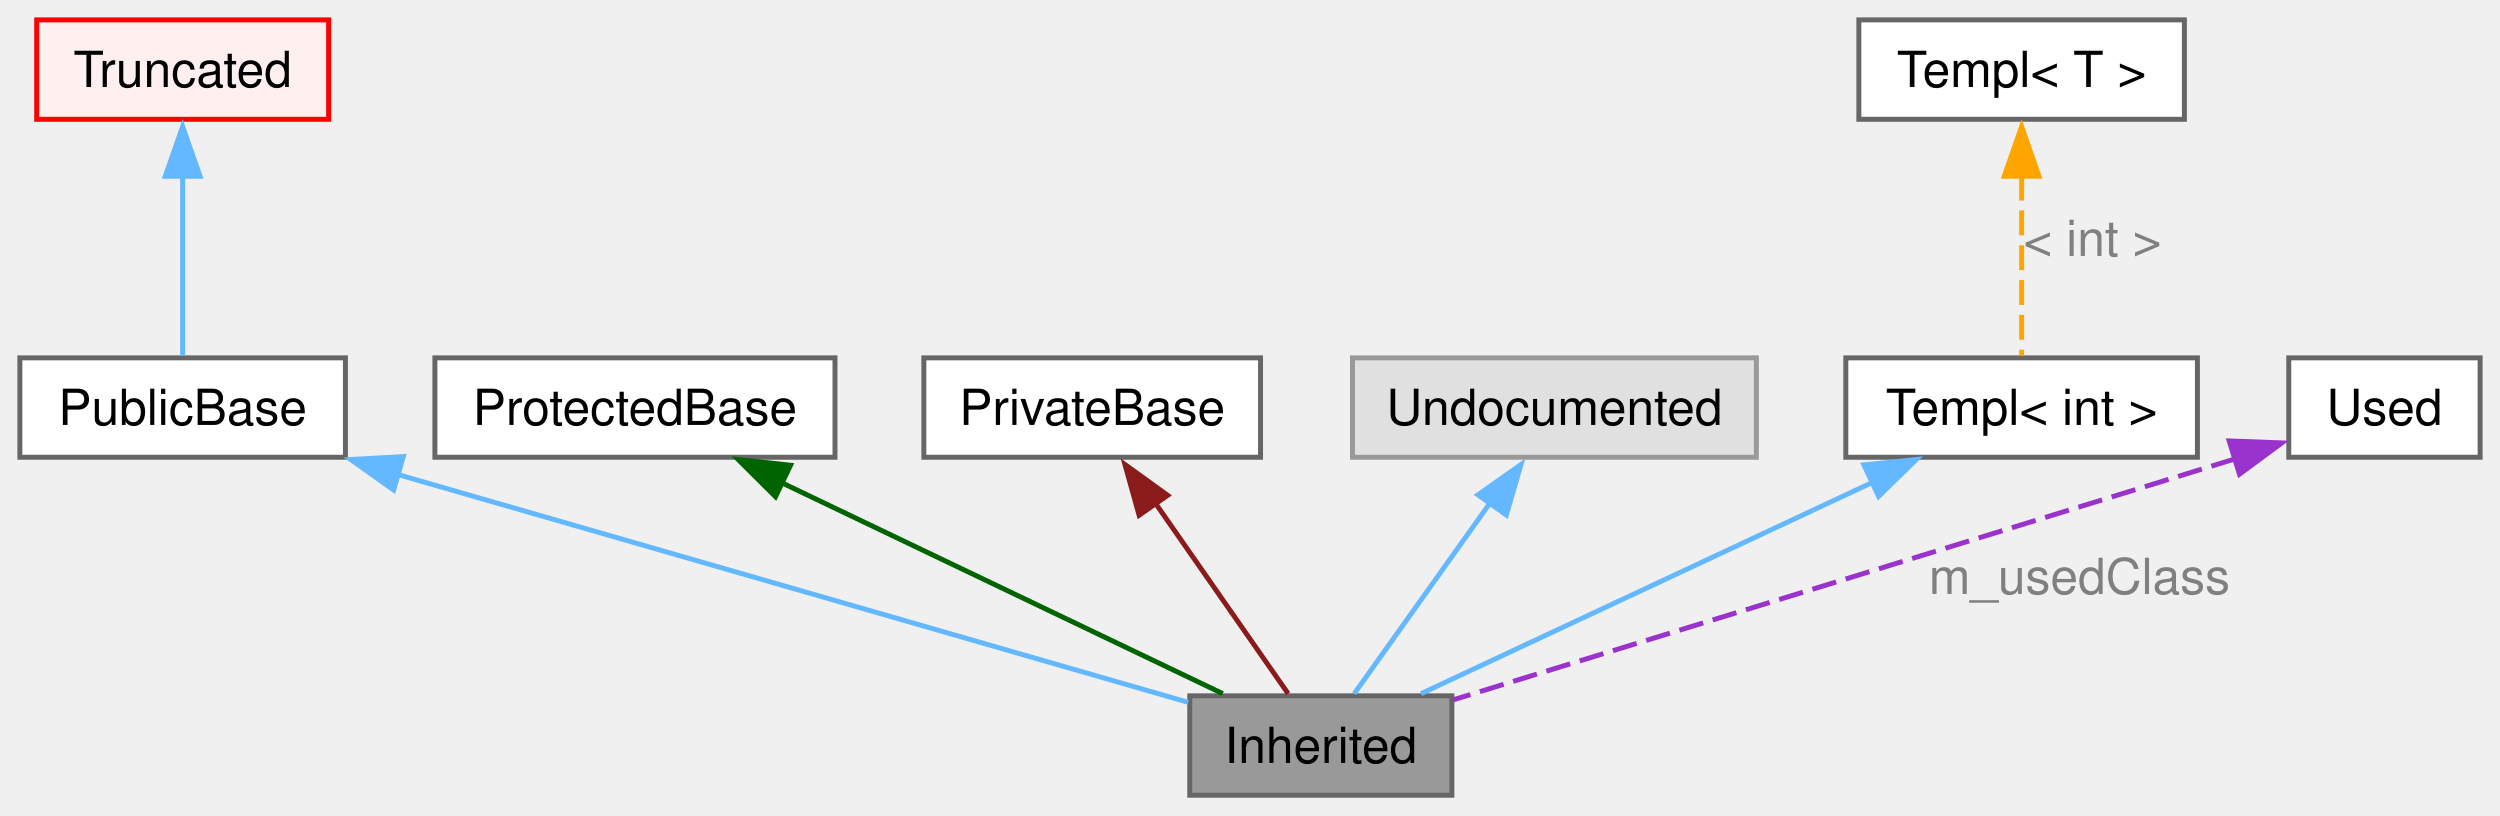
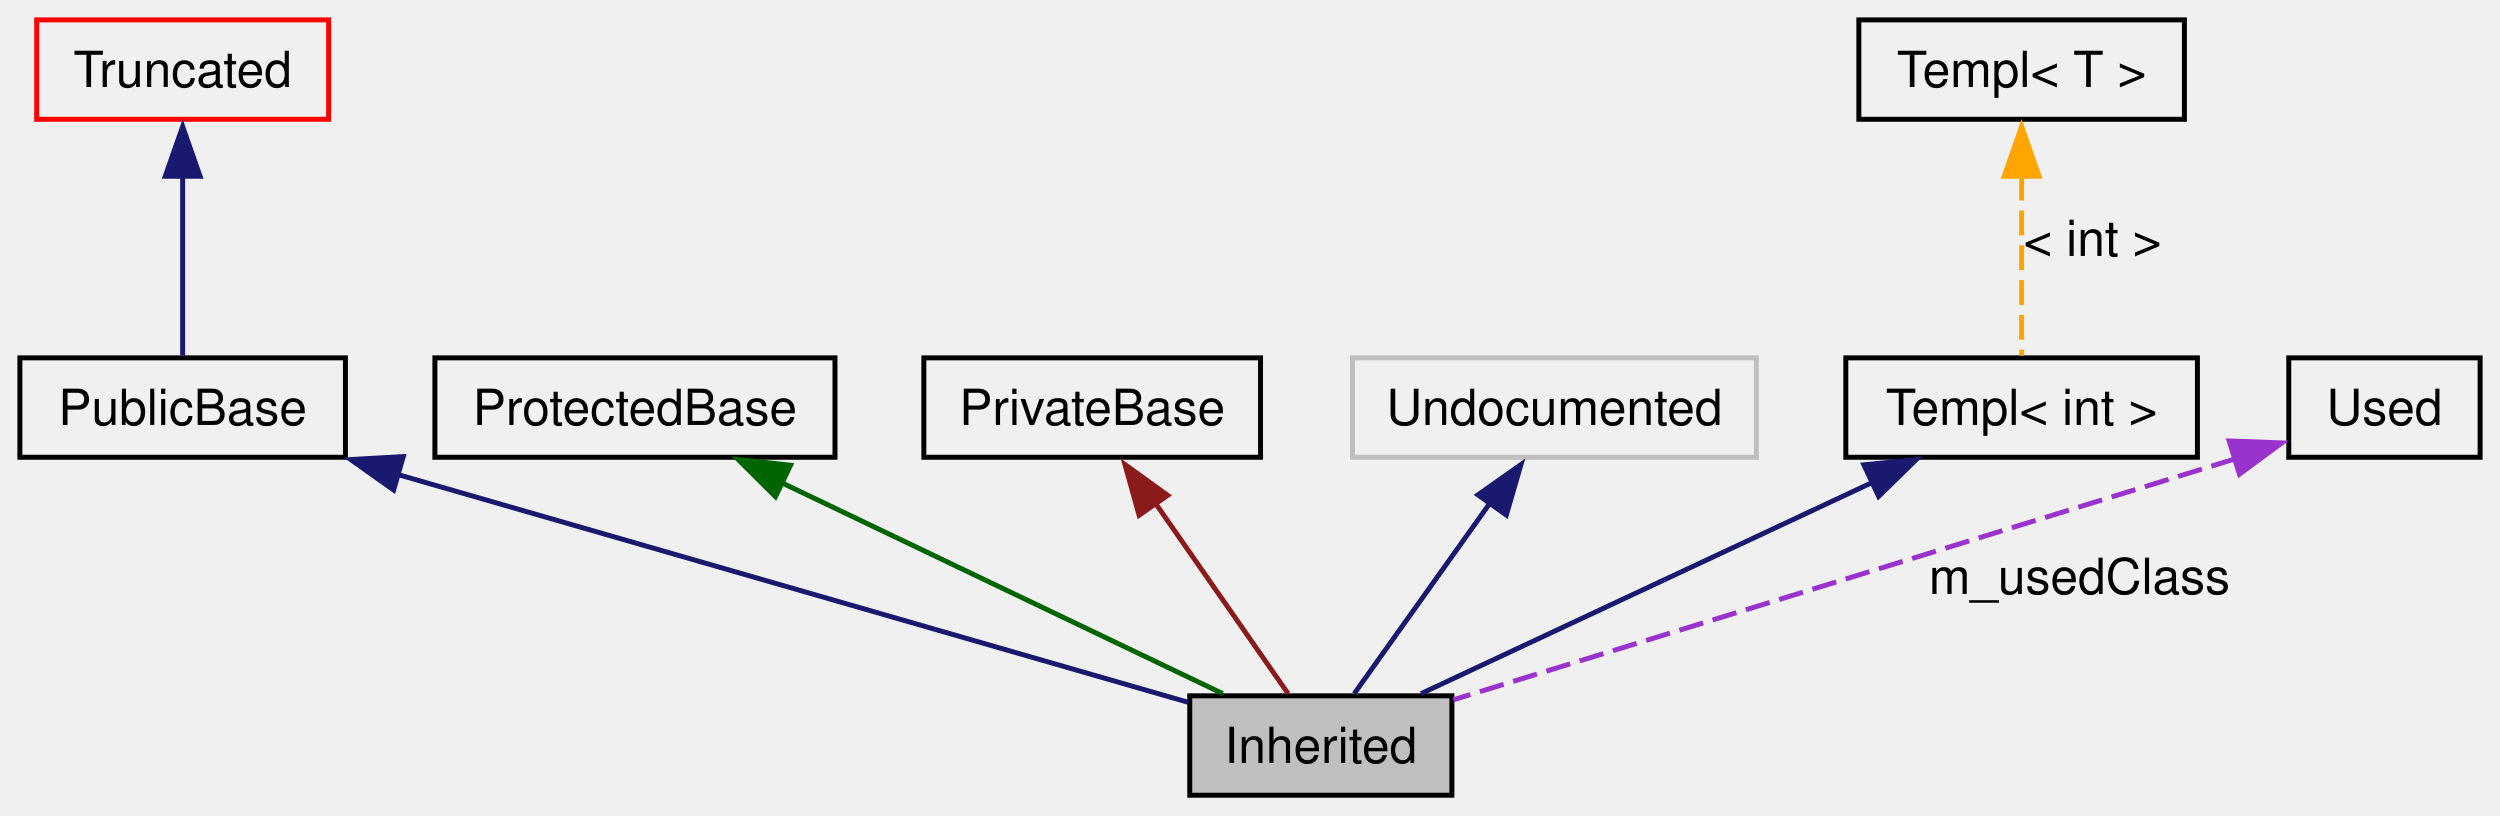
- <svg xmlns="http://www.w3.org/2000/svg" xmlns:xlink="http://www.w3.org/1999/xlink" width="503pt" height="164pt" viewBox="0.00 0.00 503.00 164.00">
+ <svg xmlns="http://www.w3.org/2000/svg" width="503pt" height="164pt" viewBox="0.00 0.00 503.00 164.00">
  <g id="graph0" class="graph" transform="scale(1 1) rotate(0) translate(4 160)">
-     <g id="Node000009" class="node">
-       <g id="a_Node000009">
-         <a xlink:title=" ">
-           <polygon fill="#999999" stroke="#666666" points="288.12,-20 235.38,-20 235.38,0 288.12,0 288.12,-20" />
-           <text text-anchor="middle" x="261.75" y="-6.5" font-family="Helvetica,sans-Serif" font-size="10.00">Inherited</text>
-         </a>
-       </g>
+     <g id="node1" class="node">
+       <polygon fill="#bfbfbf" stroke="black" points="288.12,-20 235.38,-20 235.38,0 288.12,0 288.12,-20" />
+       <text text-anchor="middle" x="261.75" y="-6.5" font-family="Helvetica,sans-Serif" font-size="10.00">Inherited</text>
    </g>
-     <g id="Node000010" class="node">
-       <g id="a_Node000010">
-         <a xlink:title=" ">
-           <polygon fill="white" stroke="#666666" points="65.5,-88 0,-88 0,-68 65.5,-68 65.5,-88" />
-           <text text-anchor="middle" x="32.75" y="-74.5" font-family="Helvetica,sans-Serif" font-size="10.00">PublicBase</text>
-         </a>
-       </g>
+     <g id="node2" class="node">
+       <polygon fill="none" stroke="black" points="65.5,-88 0,-88 0,-68 65.5,-68 65.5,-88" />
+       <text text-anchor="middle" x="32.75" y="-74.5" font-family="Helvetica,sans-Serif" font-size="10.00">PublicBase</text>
    </g>
    <g id="edge1" class="edge">
-       <g id="a_edge1">
-         <a xlink:title=" ">
-           <path fill="none" stroke="#63b8ff" d="M75.99,-64.54C122.81,-51.05 196,-29.95 235.07,-18.69" />
-           <polygon fill="#63b8ff" stroke="#63b8ff" points="75.2,-61.41 66.56,-67.54 77.14,-68.14 75.2,-61.41" />
-         </a>
-       </g>
+       <path fill="none" stroke="midnightblue" d="M75.99,-64.54C122.81,-51.05 196,-29.95 235.07,-18.69" />
+       <polygon fill="midnightblue" stroke="midnightblue" points="75.2,-61.41 66.56,-67.54 77.14,-68.14 75.2,-61.41" />
    </g>
-     <g id="Node000011" class="node">
-       <g id="a_Node000011">
-         <a xlink:title=" ">
-           <polygon fill="#fff0f0" stroke="red" points="62.12,-156 3.38,-156 3.38,-136 62.12,-136 62.12,-156" />
-           <text text-anchor="middle" x="32.75" y="-142.5" font-family="Helvetica,sans-Serif" font-size="10.00">Truncated</text>
-         </a>
-       </g>
+     <g id="node3" class="node">
+       <polygon fill="none" stroke="red" points="62.12,-156 3.38,-156 3.38,-136 62.12,-136 62.12,-156" />
+       <text text-anchor="middle" x="32.75" y="-142.5" font-family="Helvetica,sans-Serif" font-size="10.00">Truncated</text>
    </g>
    <g id="edge2" class="edge">
-       <g id="a_edge2">
-         <a xlink:title=" ">
-           <path fill="none" stroke="#63b8ff" d="M32.75,-124.65C32.75,-112.58 32.75,-97.84 32.75,-88.44" />
-           <polygon fill="#63b8ff" stroke="#63b8ff" points="29.25,-124.54 32.75,-134.54 36.25,-124.54 29.25,-124.54" />
-         </a>
-       </g>
+       <path fill="none" stroke="midnightblue" d="M32.75,-124.65C32.75,-112.58 32.75,-97.84 32.75,-88.44" />
+       <polygon fill="midnightblue" stroke="midnightblue" points="29.25,-124.54 32.75,-134.54 36.25,-124.54 29.25,-124.54" />
    </g>
    <g id="node4" class="node">
-       <g id="a_node4">
-         <a xlink:title=" ">
-           <polygon fill="white" stroke="#666666" points="164,-88 83.5,-88 83.5,-68 164,-68 164,-88" />
-           <text text-anchor="middle" x="123.75" y="-74.5" font-family="Helvetica,sans-Serif" font-size="10.00">ProtectedBase</text>
-         </a>
-       </g>
+       <polygon fill="none" stroke="black" points="164,-88 83.5,-88 83.5,-68 164,-68 164,-88" />
+       <text text-anchor="middle" x="123.75" y="-74.5" font-family="Helvetica,sans-Serif" font-size="10.00">ProtectedBase</text>
    </g>
    <g id="edge3" class="edge">
-       <g id="a_edge3">
-         <a xlink:title=" ">
-           <path fill="none" stroke="darkgreen" d="M153.14,-62.94C179.93,-50.13 218.77,-31.56 242.01,-20.44" />
-           <polygon fill="darkgreen" stroke="darkgreen" points="152.03,-60.07 144.52,-67.54 155.05,-66.39 152.03,-60.07" />
-         </a>
-       </g>
+       <path fill="none" stroke="darkgreen" d="M153.14,-62.94C179.93,-50.13 218.77,-31.56 242.01,-20.44" />
+       <polygon fill="darkgreen" stroke="darkgreen" points="152.03,-60.07 144.52,-67.54 155.05,-66.39 152.03,-60.07" />
    </g>
    <g id="node5" class="node">
-       <g id="a_node5">
-         <a xlink:title=" ">
-           <polygon fill="white" stroke="#666666" points="249.62,-88 181.88,-88 181.88,-68 249.62,-68 249.62,-88" />
-           <text text-anchor="middle" x="215.75" y="-74.5" font-family="Helvetica,sans-Serif" font-size="10.00">PrivateBase</text>
-         </a>
-       </g>
+       <polygon fill="none" stroke="black" points="249.62,-88 181.88,-88 181.88,-68 249.62,-68 249.62,-88" />
+       <text text-anchor="middle" x="215.75" y="-74.5" font-family="Helvetica,sans-Serif" font-size="10.00">PrivateBase</text>
    </g>
    <g id="edge4" class="edge">
-       <g id="a_edge4">
-         <a xlink:title=" ">
-           <path fill="none" stroke="#8b1a1a" d="M228.38,-58.88C237.05,-46.44 248.21,-30.43 255.17,-20.44" />
-           <polygon fill="#8b1a1a" stroke="#8b1a1a" points="225.19,-56.34 222.34,-66.54 230.93,-60.34 225.19,-56.34" />
-         </a>
-       </g>
+       <path fill="none" stroke="#8b1a1a" d="M228.38,-58.88C237.05,-46.44 248.21,-30.43 255.17,-20.44" />
+       <polygon fill="#8b1a1a" stroke="#8b1a1a" points="225.19,-56.34 222.34,-66.54 230.93,-60.34 225.19,-56.34" />
    </g>
-     <g id="Node000015" class="node">
-       <g id="a_Node000015">
-         <a xlink:title=" ">
-           <polygon fill="#e0e0e0" stroke="#999999" points="349.38,-88 268.12,-88 268.12,-68 349.38,-68 349.38,-88" />
-           <text text-anchor="middle" x="308.75" y="-74.5" font-family="Helvetica,sans-Serif" font-size="10.00">Undocumented</text>
-         </a>
-       </g>
+     <g id="node6" class="node">
+       <polygon fill="none" stroke="#bfbfbf" points="349.38,-88 268.12,-88 268.12,-68 349.38,-68 349.38,-88" />
+       <text text-anchor="middle" x="308.75" y="-74.5" font-family="Helvetica,sans-Serif" font-size="10.00">Undocumented</text>
    </g>
    <g id="edge5" class="edge">
-       <g id="a_edge5">
-         <a xlink:title=" ">
-           <path fill="none" stroke="#63b8ff" d="M295.85,-58.88C286.99,-46.44 275.59,-30.43 268.47,-20.44" />
-           <polygon fill="#63b8ff" stroke="#63b8ff" points="293.36,-60.43 302.02,-66.54 299.07,-56.37 293.36,-60.43" />
-         </a>
-       </g>
+       <path fill="none" stroke="midnightblue" d="M295.85,-58.88C286.99,-46.44 275.59,-30.43 268.47,-20.44" />
+       <polygon fill="midnightblue" stroke="midnightblue" points="293.36,-60.43 302.02,-66.54 299.07,-56.37 293.36,-60.43" />
    </g>
    <g id="node7" class="node">
-       <g id="a_node7">
-         <a xlink:title=" ">
-           <polygon fill="white" stroke="#666666" points="438.12,-88 367.38,-88 367.38,-68 438.12,-68 438.12,-88" />
-           <text text-anchor="middle" x="402.75" y="-74.5" font-family="Helvetica,sans-Serif" font-size="10.00">Templ&lt; int &gt;</text>
-         </a>
-       </g>
+       <polygon fill="none" stroke="black" points="438.12,-88 367.38,-88 367.38,-68 438.12,-68 438.12,-88" />
+       <text text-anchor="middle" x="402.75" y="-74.5" font-family="Helvetica,sans-Serif" font-size="10.00">Templ&lt; int &gt;</text>
    </g>
    <g id="edge6" class="edge">
-       <g id="a_edge6">
-         <a xlink:title=" ">
-           <path fill="none" stroke="#63b8ff" d="M372.72,-62.94C345.35,-50.13 305.67,-31.56 281.91,-20.44" />
-           <polygon fill="#63b8ff" stroke="#63b8ff" points="371.01,-66.47 381.55,-67.54 373.98,-60.13 371.01,-66.47" />
-         </a>
-       </g>
+       <path fill="none" stroke="midnightblue" d="M372.72,-62.94C345.35,-50.13 305.67,-31.56 281.91,-20.44" />
+       <polygon fill="midnightblue" stroke="midnightblue" points="371.01,-66.47 381.55,-67.54 373.98,-60.13 371.01,-66.47" />
    </g>
    <g id="node8" class="node">
-       <g id="a_node8">
-         <a xlink:title=" ">
-           <polygon fill="white" stroke="#666666" points="435.5,-156 370,-156 370,-136 435.5,-136 435.5,-156" />
-           <text text-anchor="middle" x="402.75" y="-142.5" font-family="Helvetica,sans-Serif" font-size="10.00">Templ&lt; T &gt;</text>
-         </a>
-       </g>
+       <polygon fill="none" stroke="black" points="435.5,-156 370,-156 370,-136 435.5,-136 435.5,-156" />
+       <text text-anchor="middle" x="402.75" y="-142.5" font-family="Helvetica,sans-Serif" font-size="10.00">Templ&lt; T &gt;</text>
    </g>
    <g id="edge7" class="edge">
-       <g id="a_edge7">
-         <a xlink:title=" ">
-           <path fill="none" stroke="orange" stroke-dasharray="5,2" d="M402.75,-124.65C402.75,-112.58 402.75,-97.84 402.75,-88.44" />
-           <polygon fill="orange" stroke="orange" points="399.25,-124.54 402.75,-134.54 406.25,-124.54 399.25,-124.54" />
-         </a>
-       </g>
-       <text text-anchor="middle" x="417" y="-108.5" font-family="Helvetica,sans-Serif" font-size="10.00" fill="grey">&lt; int &gt;</text>
+       <path fill="none" stroke="orange" stroke-dasharray="5,2" d="M402.75,-124.65C402.75,-112.58 402.75,-97.84 402.75,-88.44" />
+       <polygon fill="orange" stroke="orange" points="399.25,-124.54 402.75,-134.54 406.25,-124.54 399.25,-124.54" />
+       <text text-anchor="middle" x="417" y="-108.5" font-family="Helvetica,sans-Serif" font-size="10.00">&lt; int &gt;</text>
    </g>
    <g id="node9" class="node">
-       <g id="a_node9">
-         <a xlink:title=" ">
-           <polygon fill="white" stroke="#666666" points="495,-88 456.5,-88 456.5,-68 495,-68 495,-88" />
-           <text text-anchor="middle" x="475.75" y="-74.5" font-family="Helvetica,sans-Serif" font-size="10.00">Used</text>
-         </a>
-       </g>
+       <polygon fill="none" stroke="black" points="495,-88 456.5,-88 456.5,-68 495,-68 495,-88" />
+       <text text-anchor="middle" x="475.75" y="-74.5" font-family="Helvetica,sans-Serif" font-size="10.00">Used</text>
    </g>
    <g id="edge8" class="edge">
-       <g id="a_edge8">
-         <a xlink:title=" ">
-           <path fill="none" stroke="#9a32cd" stroke-dasharray="5,2" d="M445.7,-67.68C383.52,-48.46 322.47,-29.67 288.41,-19.2" />
-           <polygon fill="#9a32cd" stroke="#9a32cd" points="444.51,-71.28 455.1,-70.89 446.58,-64.6 444.51,-71.28" />
-         </a>
-       </g>
-       <text text-anchor="middle" x="414.38" y="-40.5" font-family="Helvetica,sans-Serif" font-size="10.00" fill="grey">m_usedClass</text>
+       <path fill="none" stroke="#9a32cd" stroke-dasharray="5,2" d="M445.7,-67.68C383.52,-48.46 322.47,-29.67 288.41,-19.2" />
+       <polygon fill="#9a32cd" stroke="#9a32cd" points="444.51,-71.28 455.1,-70.89 446.58,-64.6 444.51,-71.28" />
+       <text text-anchor="middle" x="414.38" y="-40.5" font-family="Helvetica,sans-Serif" font-size="10.00">m_usedClass</text>
    </g>
  </g>
</svg>
